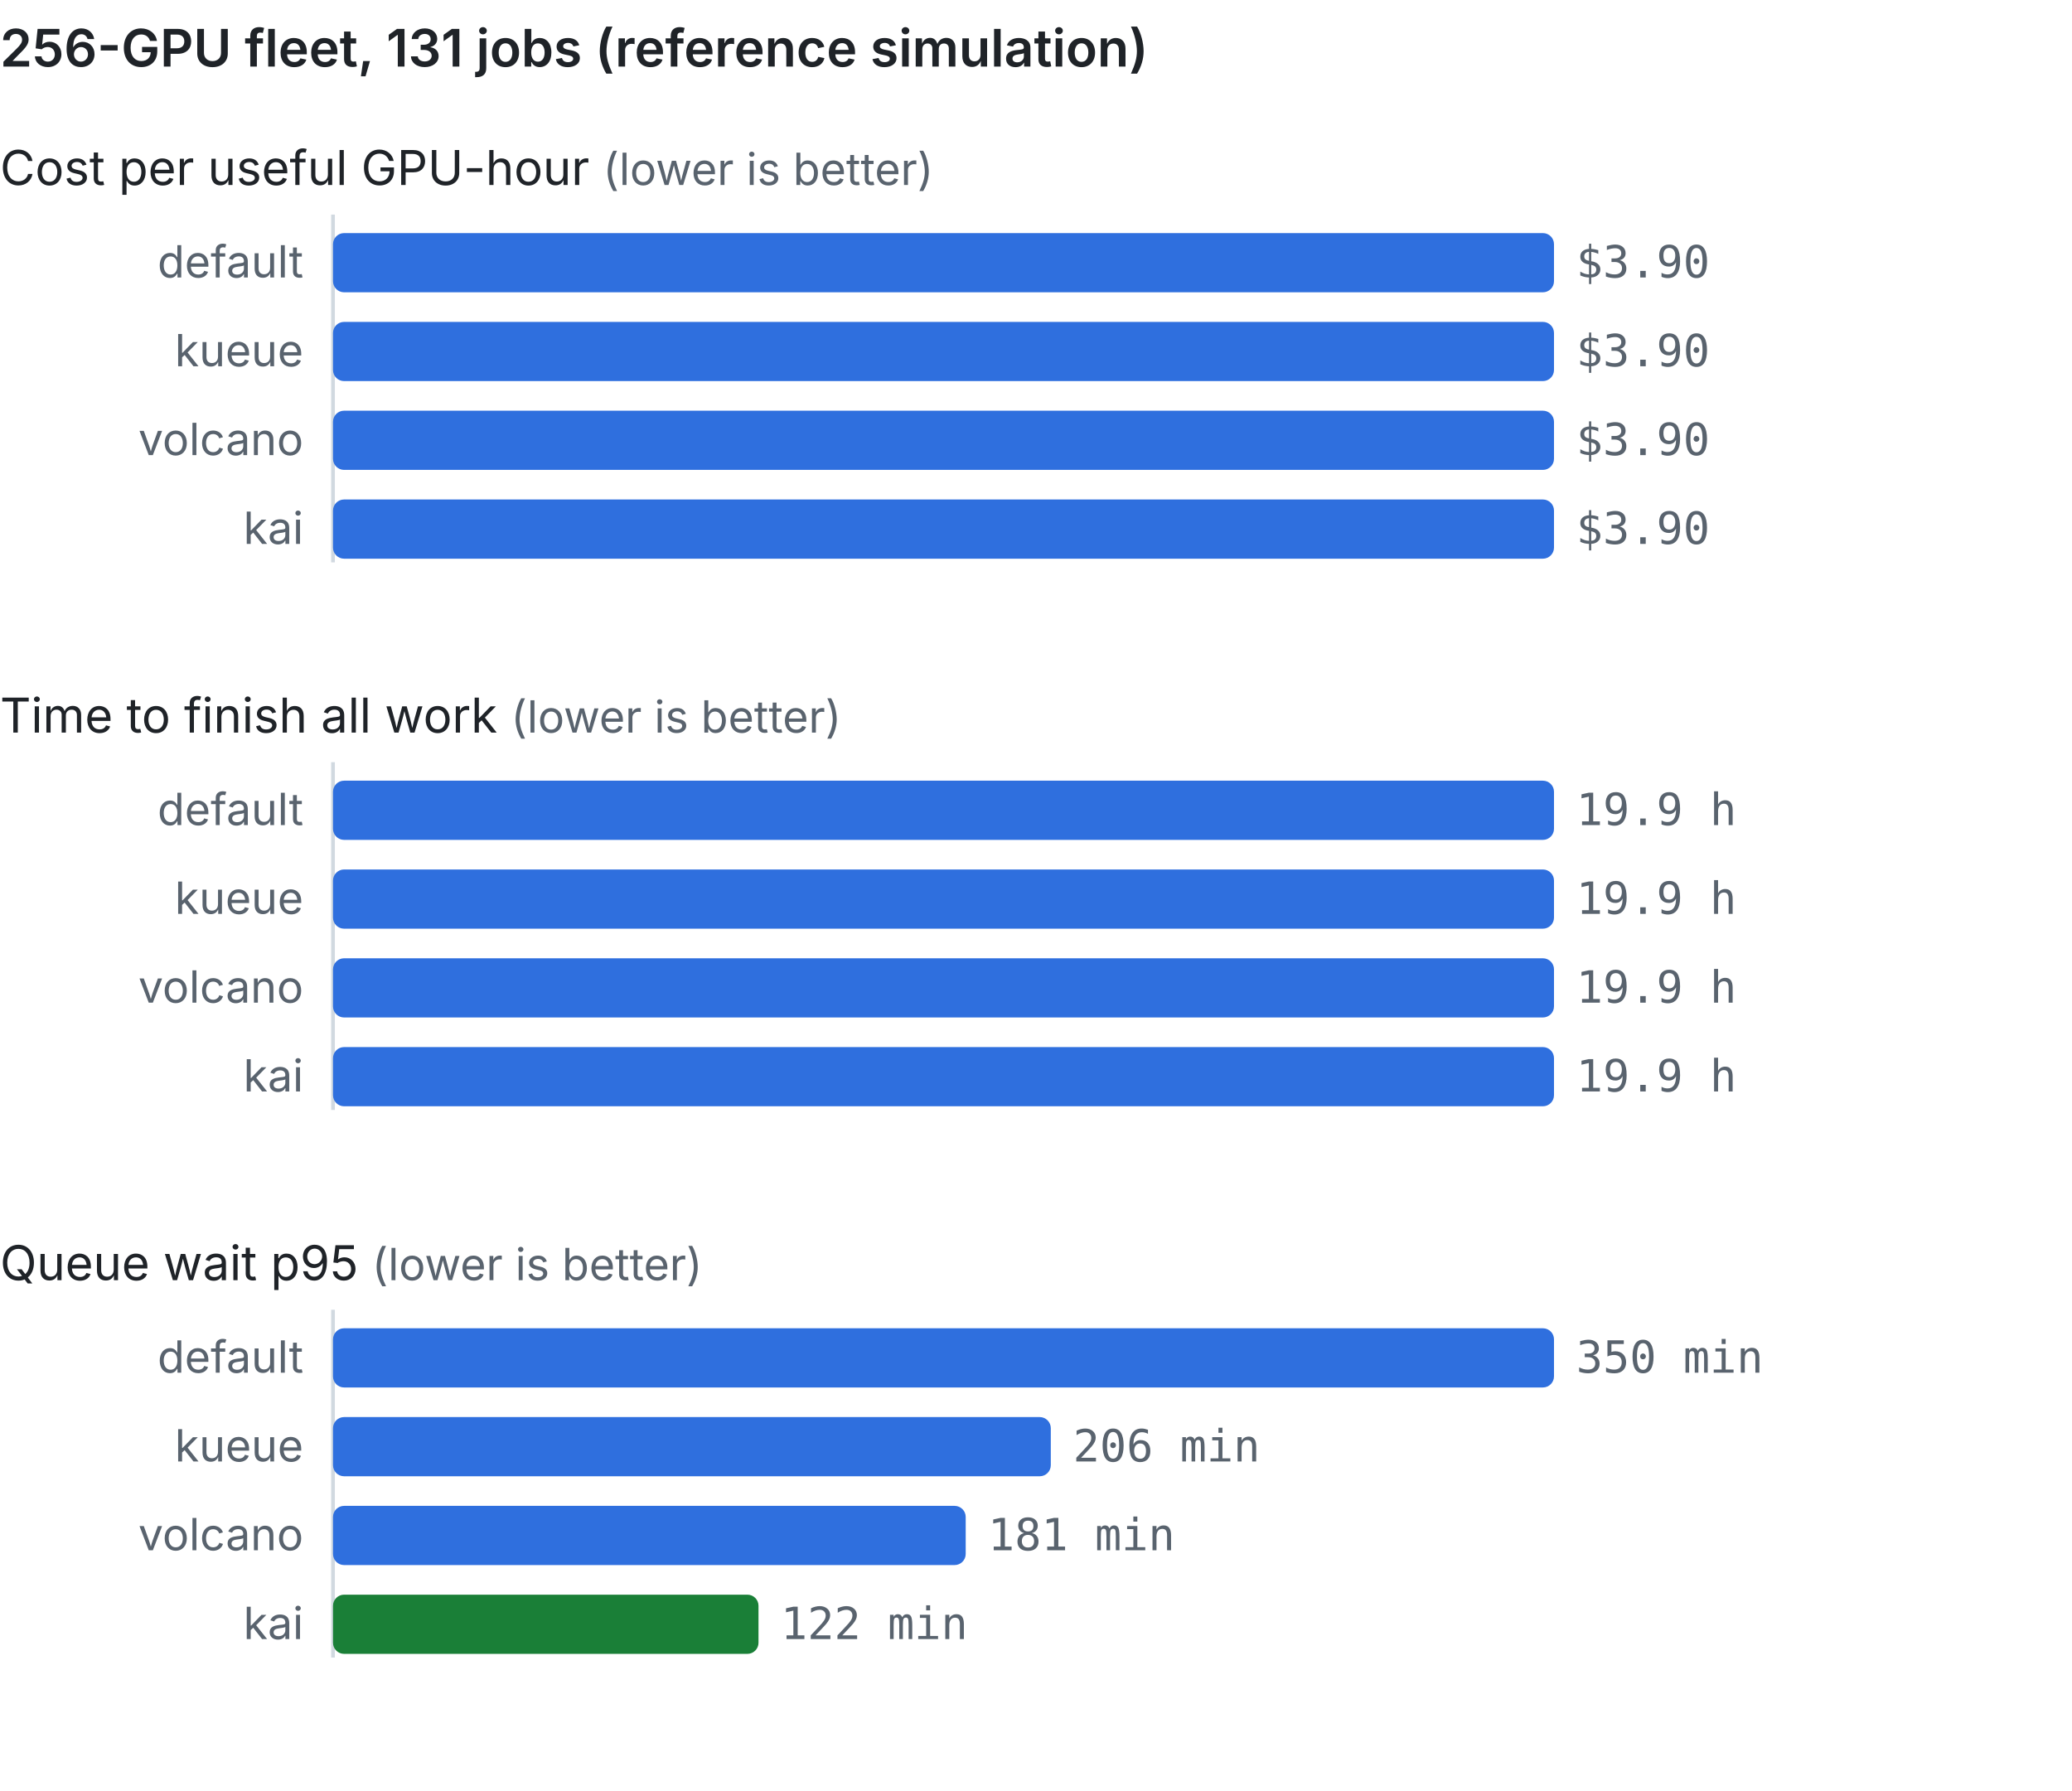
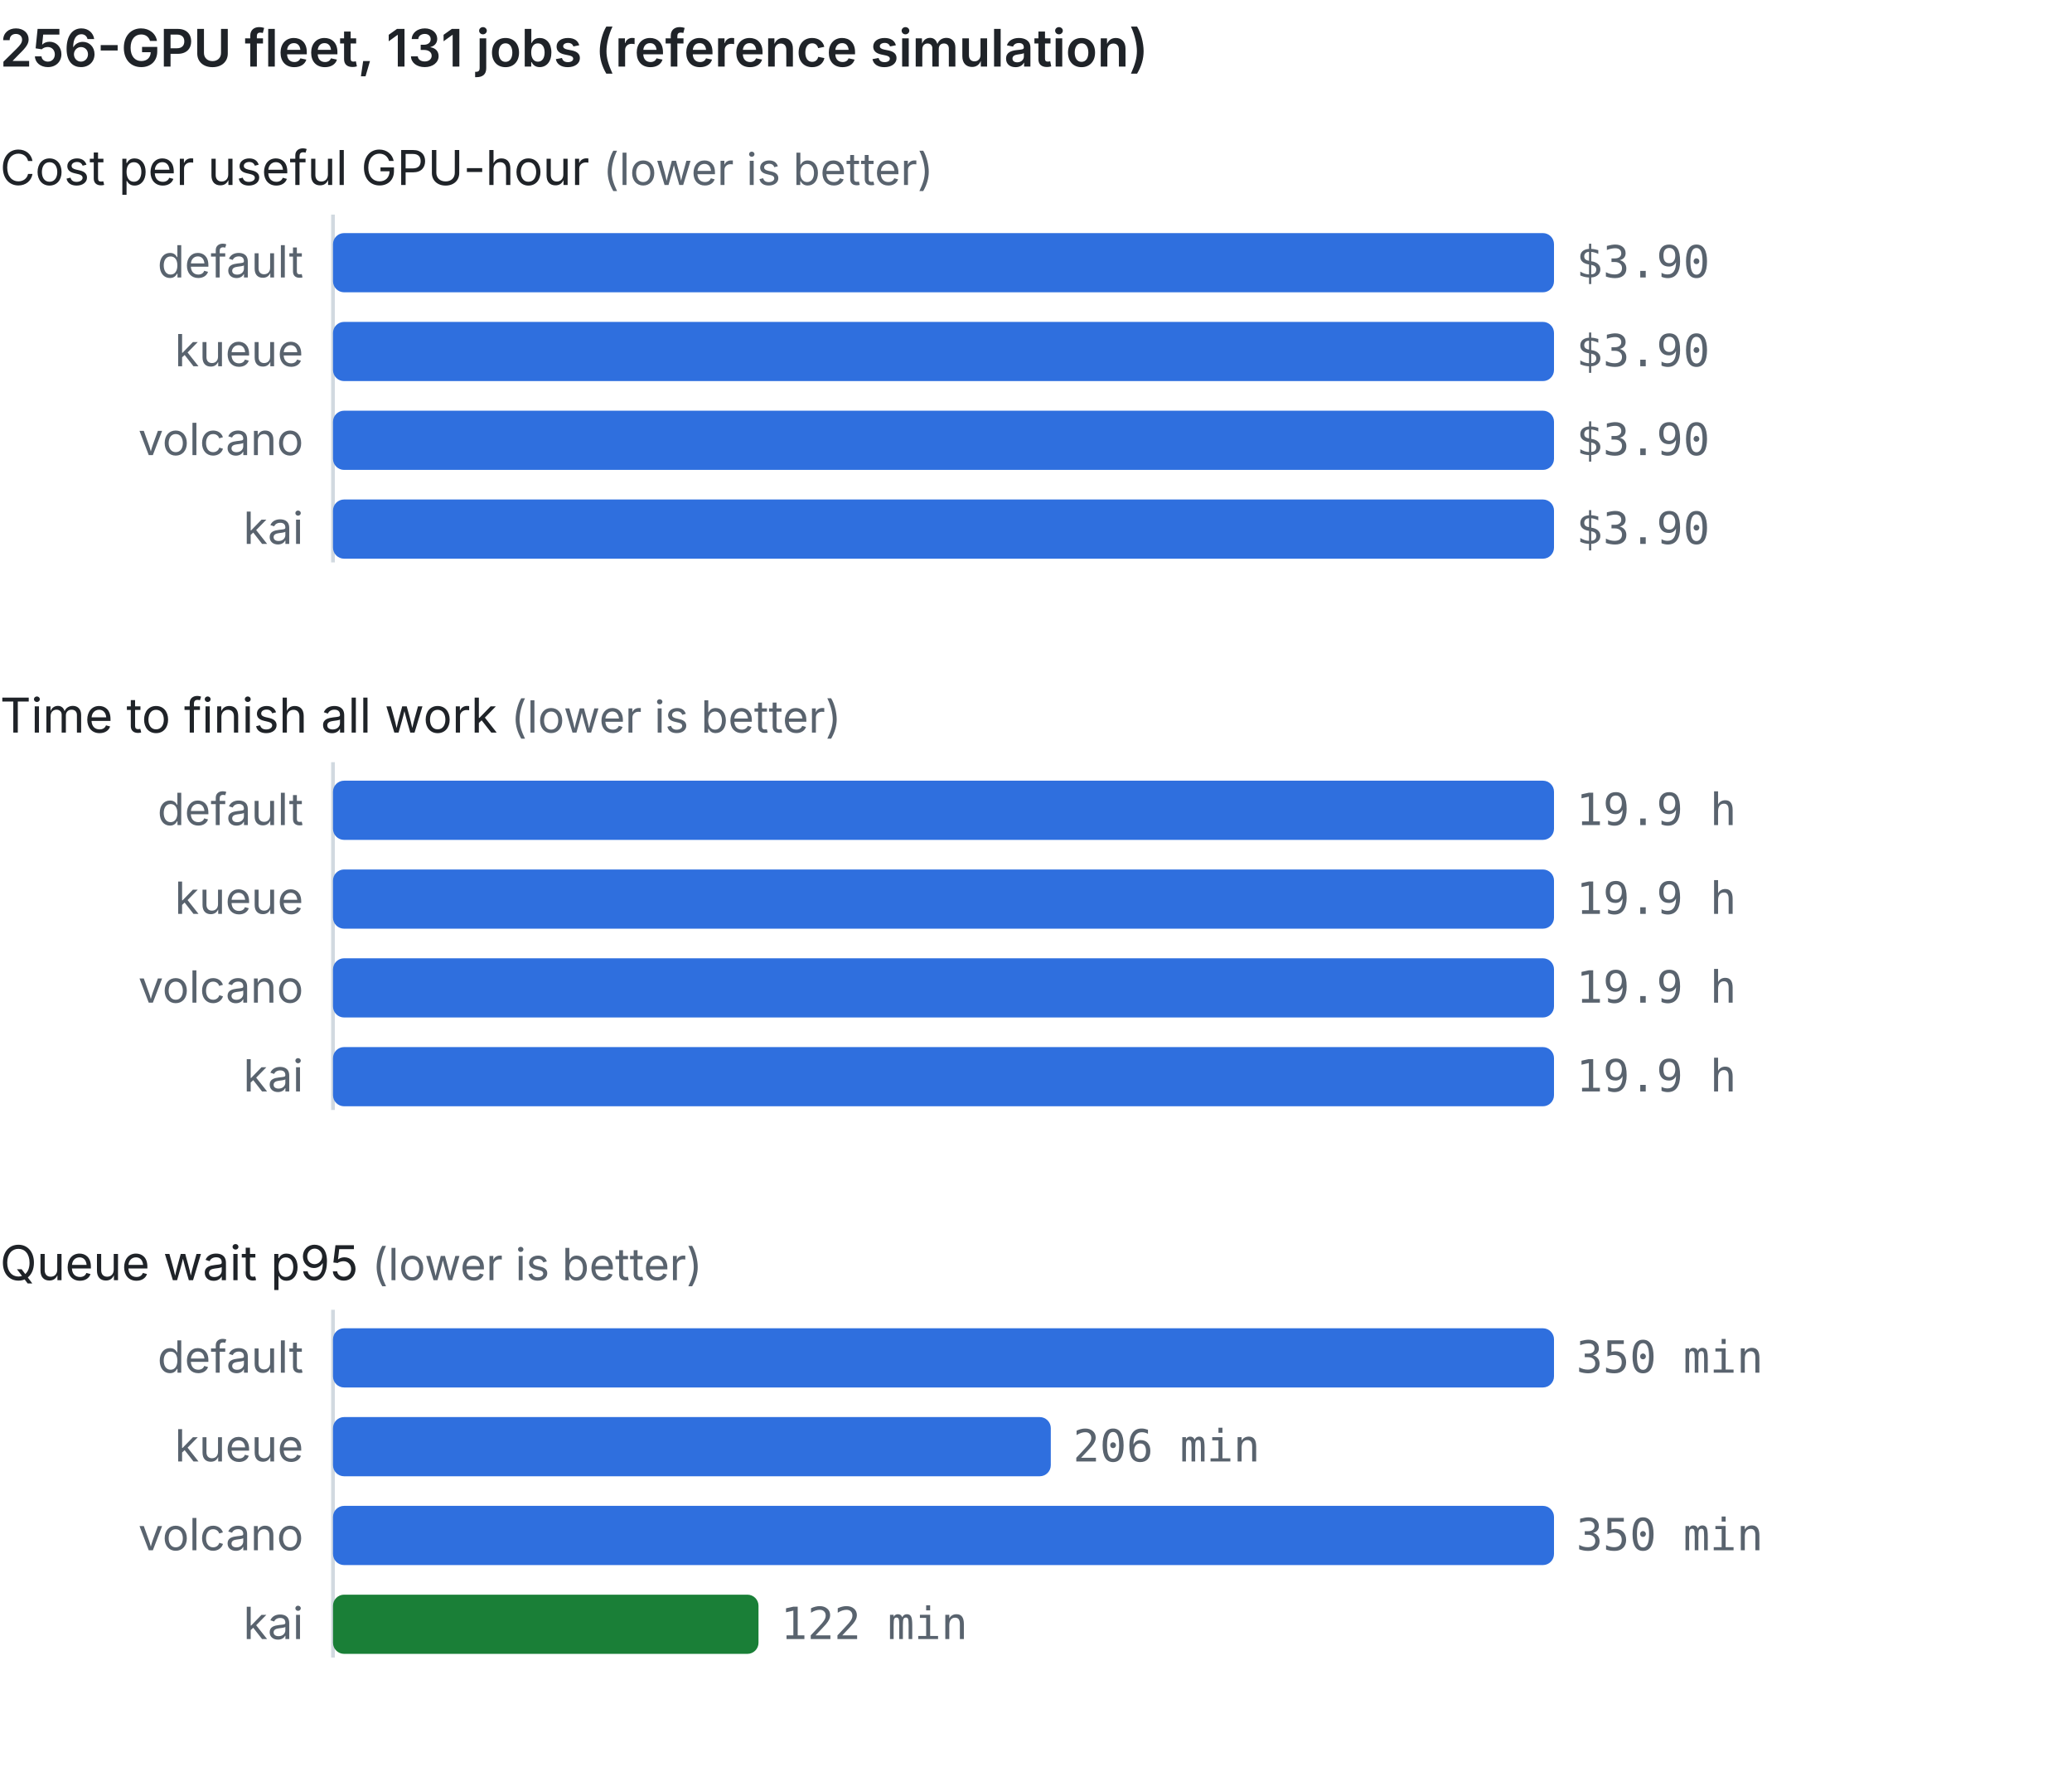
<svg xmlns="http://www.w3.org/2000/svg" width="560" height="484" viewBox="0 0 560 484" role="img" aria-labelledby="title desc">
  <style>
.t{font:600 14px system-ui,-apple-system,Segoe UI,sans-serif;fill:#1f2328}
.l{font:13px system-ui,-apple-system,Segoe UI,sans-serif;fill:#1f2328}
.v{font:12px ui-monospace,SFMono-Regular,Menlo,monospace;fill:#59636e}
.n{font:12px system-ui,-apple-system,Segoe UI,sans-serif;fill:#59636e}
.b{fill:#2f6fde}.best{fill:#1a7f37}.g{stroke:#d1d9e0}
@media (prefers-color-scheme: dark){.t,.l{fill:#f0f6fc}.v,.n{fill:#9198a1}.b{fill:#4493f8}.best{fill:#3fb950}.g{stroke:#3d444d}}
</style>
  <text class="t" x="0" y="18">256-GPU fleet, 131 jobs (reference simulation)</text>
  <text class="l" x="0" y="50">Cost per useful GPU-hour <tspan class="n">(lower is better)</tspan>
  </text>
  <line class="g" x1="90" y1="58" x2="90" y2="152" />
  <text class="n" x="82" y="75" text-anchor="end">default</text>
  <rect class="b" x="90" y="63" width="330" height="16" rx="3" />
  <text class="v" x="426" y="75">$3.90</text>
  <text class="n" x="82" y="99" text-anchor="end">kueue</text>
  <rect class="b" x="90" y="87" width="330" height="16" rx="3" />
  <text class="v" x="426" y="99">$3.90</text>
  <text class="n" x="82" y="123" text-anchor="end">volcano</text>
  <rect class="b" x="90" y="111" width="330" height="16" rx="3" />
  <text class="v" x="426" y="123">$3.90</text>
  <text class="n" x="82" y="147" text-anchor="end">kai</text>
  <rect class="b" x="90" y="135" width="330" height="16" rx="3" />
  <text class="v" x="426" y="147">$3.90</text>
  <text class="l" x="0" y="198">Time to finish all work <tspan class="n">(lower is better)</tspan>
  </text>
  <line class="g" x1="90" y1="206" x2="90" y2="300" />
  <text class="n" x="82" y="223" text-anchor="end">default</text>
  <rect class="b" x="90" y="211" width="330" height="16" rx="3" />
  <text class="v" x="426" y="223">19.9 h</text>
  <text class="n" x="82" y="247" text-anchor="end">kueue</text>
  <rect class="b" x="90" y="235" width="330" height="16" rx="3" />
  <text class="v" x="426" y="247">19.9 h</text>
  <text class="n" x="82" y="271" text-anchor="end">volcano</text>
  <rect class="b" x="90" y="259" width="330" height="16" rx="3" />
  <text class="v" x="426" y="271">19.9 h</text>
  <text class="n" x="82" y="295" text-anchor="end">kai</text>
  <rect class="b" x="90" y="283" width="330" height="16" rx="3" />
  <text class="v" x="426" y="295">19.9 h</text>
  <text class="l" x="0" y="346">Queue wait p95 <tspan class="n">(lower is better)</tspan>
  </text>
  <line class="g" x1="90" y1="354" x2="90" y2="448" />
  <text class="n" x="82" y="371" text-anchor="end">default</text>
  <rect class="b" x="90" y="359" width="330" height="16" rx="3" />
  <text class="v" x="426" y="371">350 min</text>
  <text class="n" x="82" y="395" text-anchor="end">kueue</text>
  <rect class="b" x="90" y="383" width="194" height="16" rx="3" />
  <text class="v" x="290" y="395">206 min</text>
  <text class="n" x="82" y="419" text-anchor="end">volcano</text>
-   <rect class="b" x="90" y="407" width="171" height="16" rx="3" />
-   <text class="v" x="267" y="419">181 min</text>
+   <rect class="b" x="90" y="407" width="330" height="16" rx="3" />
+   <text class="v" x="426" y="419">350 min</text>
  <text class="n" x="82" y="443" text-anchor="end">kai</text>
  <rect class="best" x="90" y="431" width="115" height="16" rx="3" />
  <text class="v" x="211" y="443">122 min</text>
</svg>
